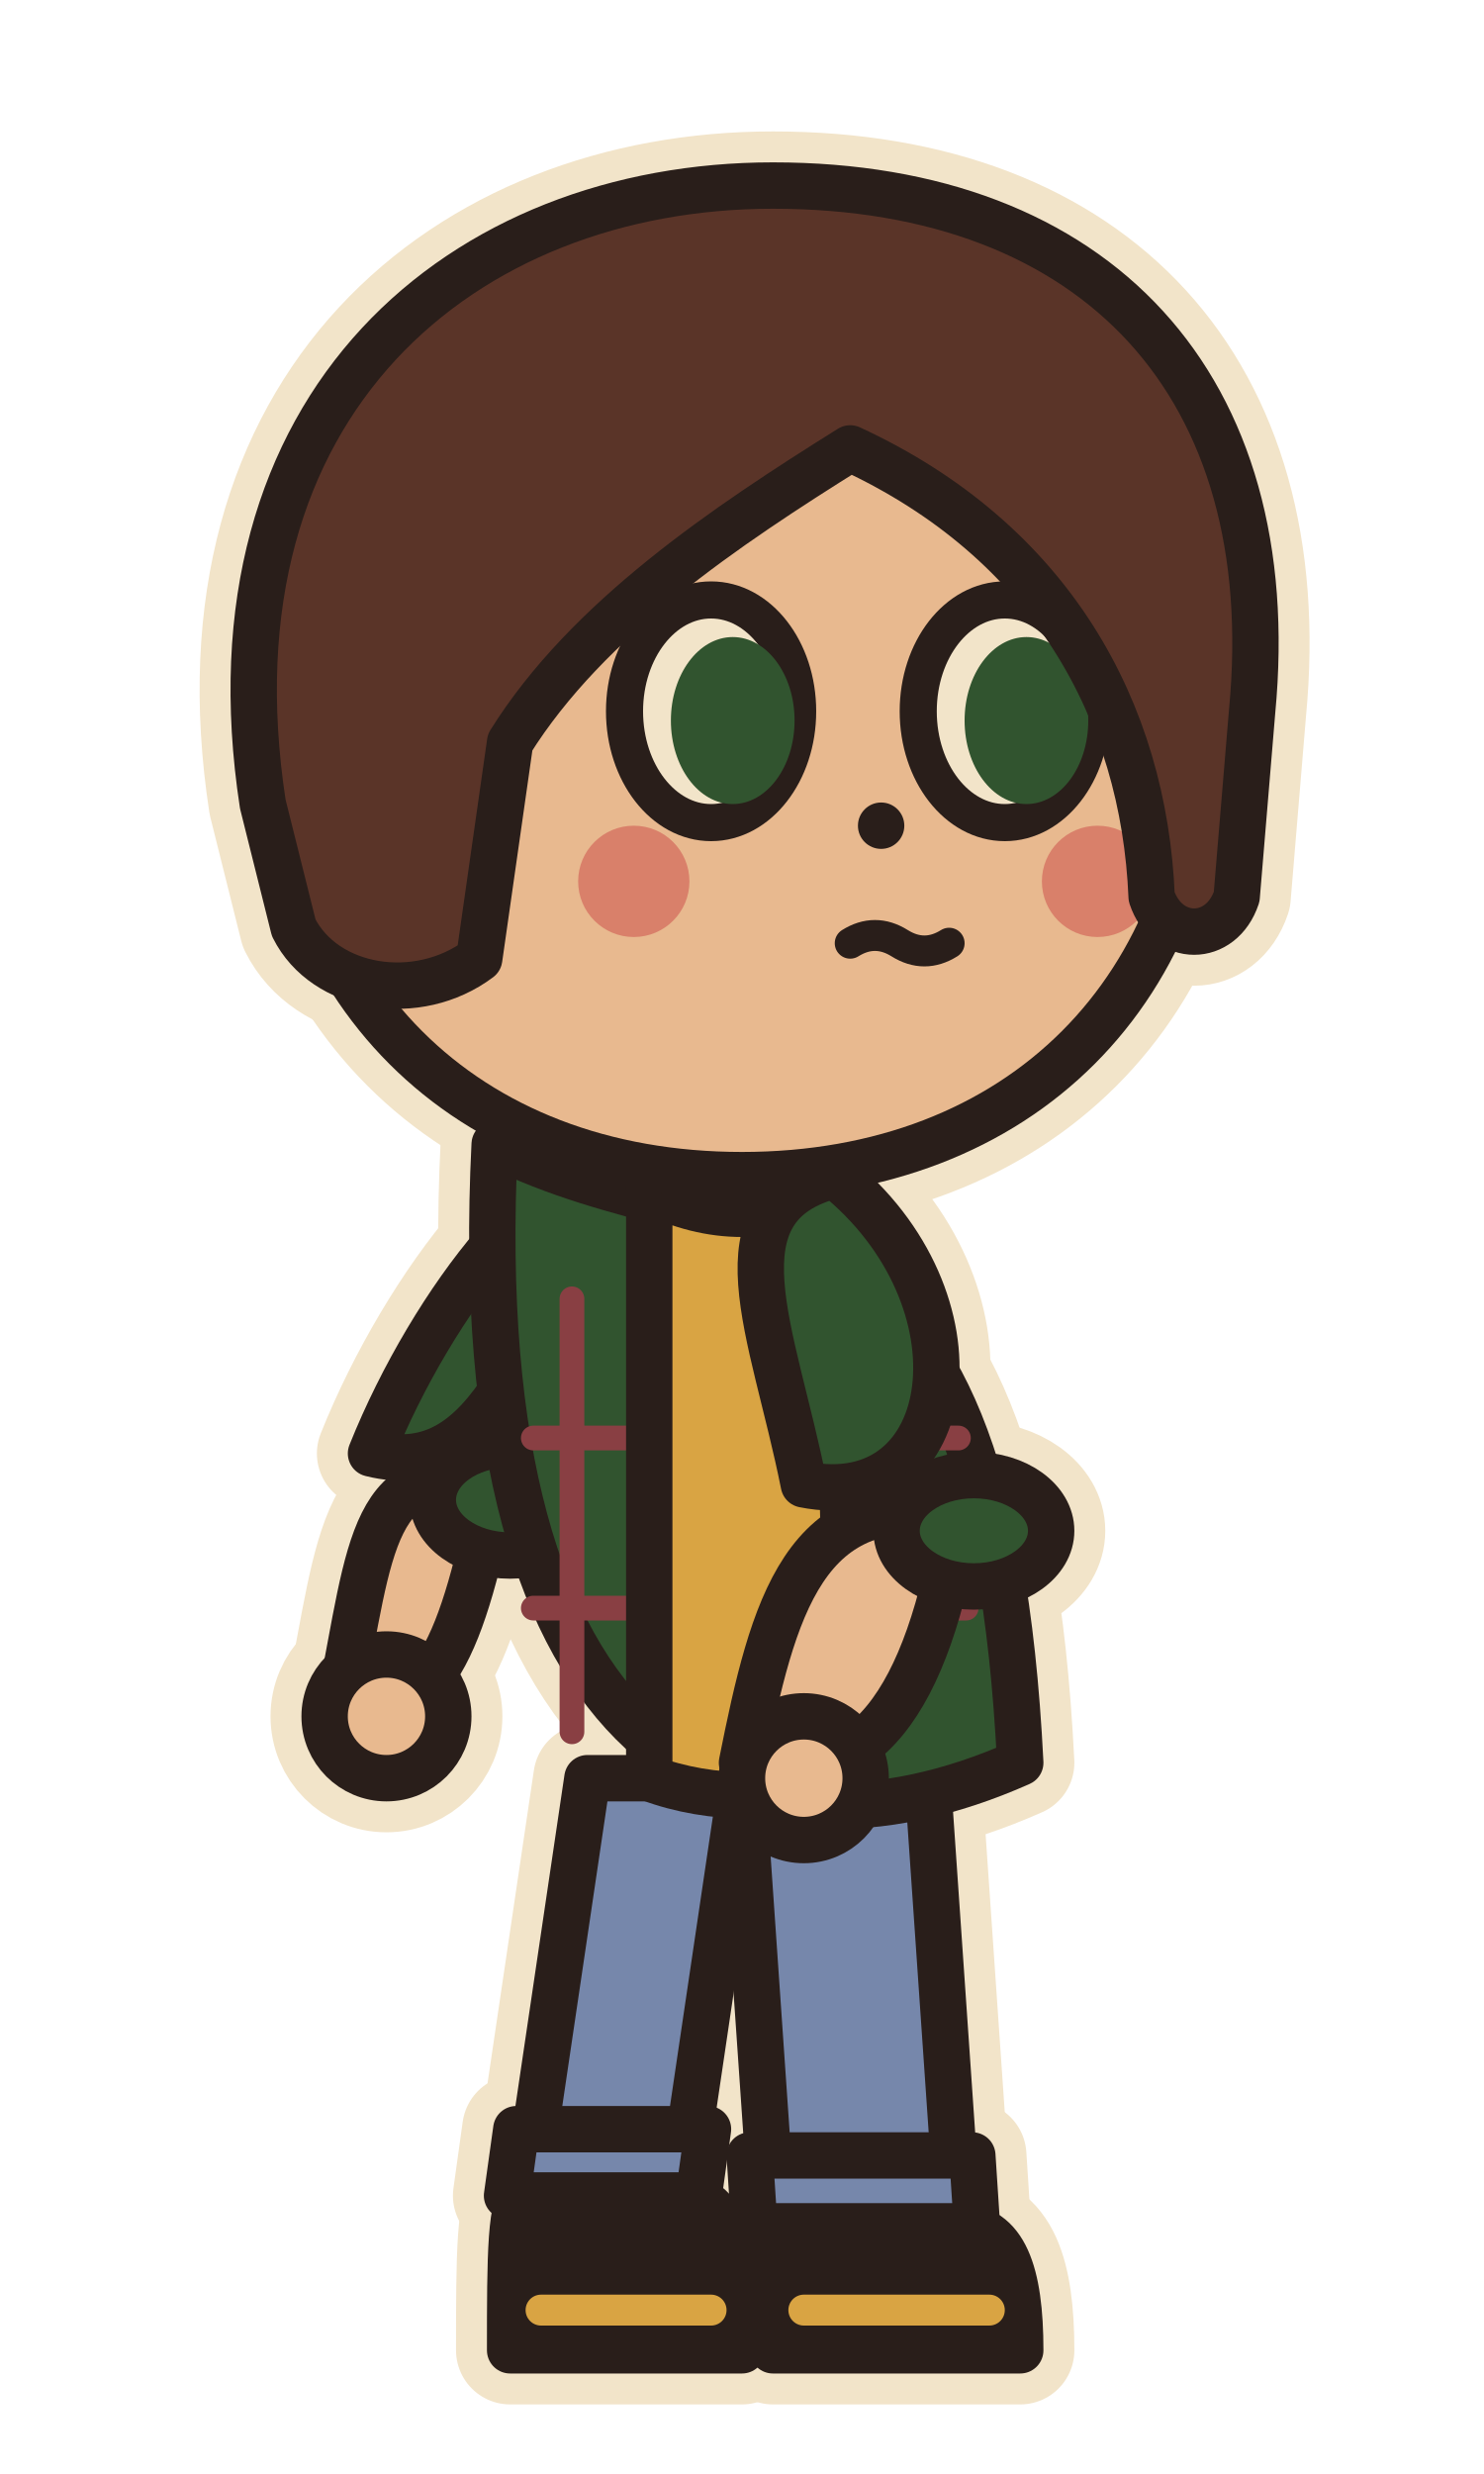
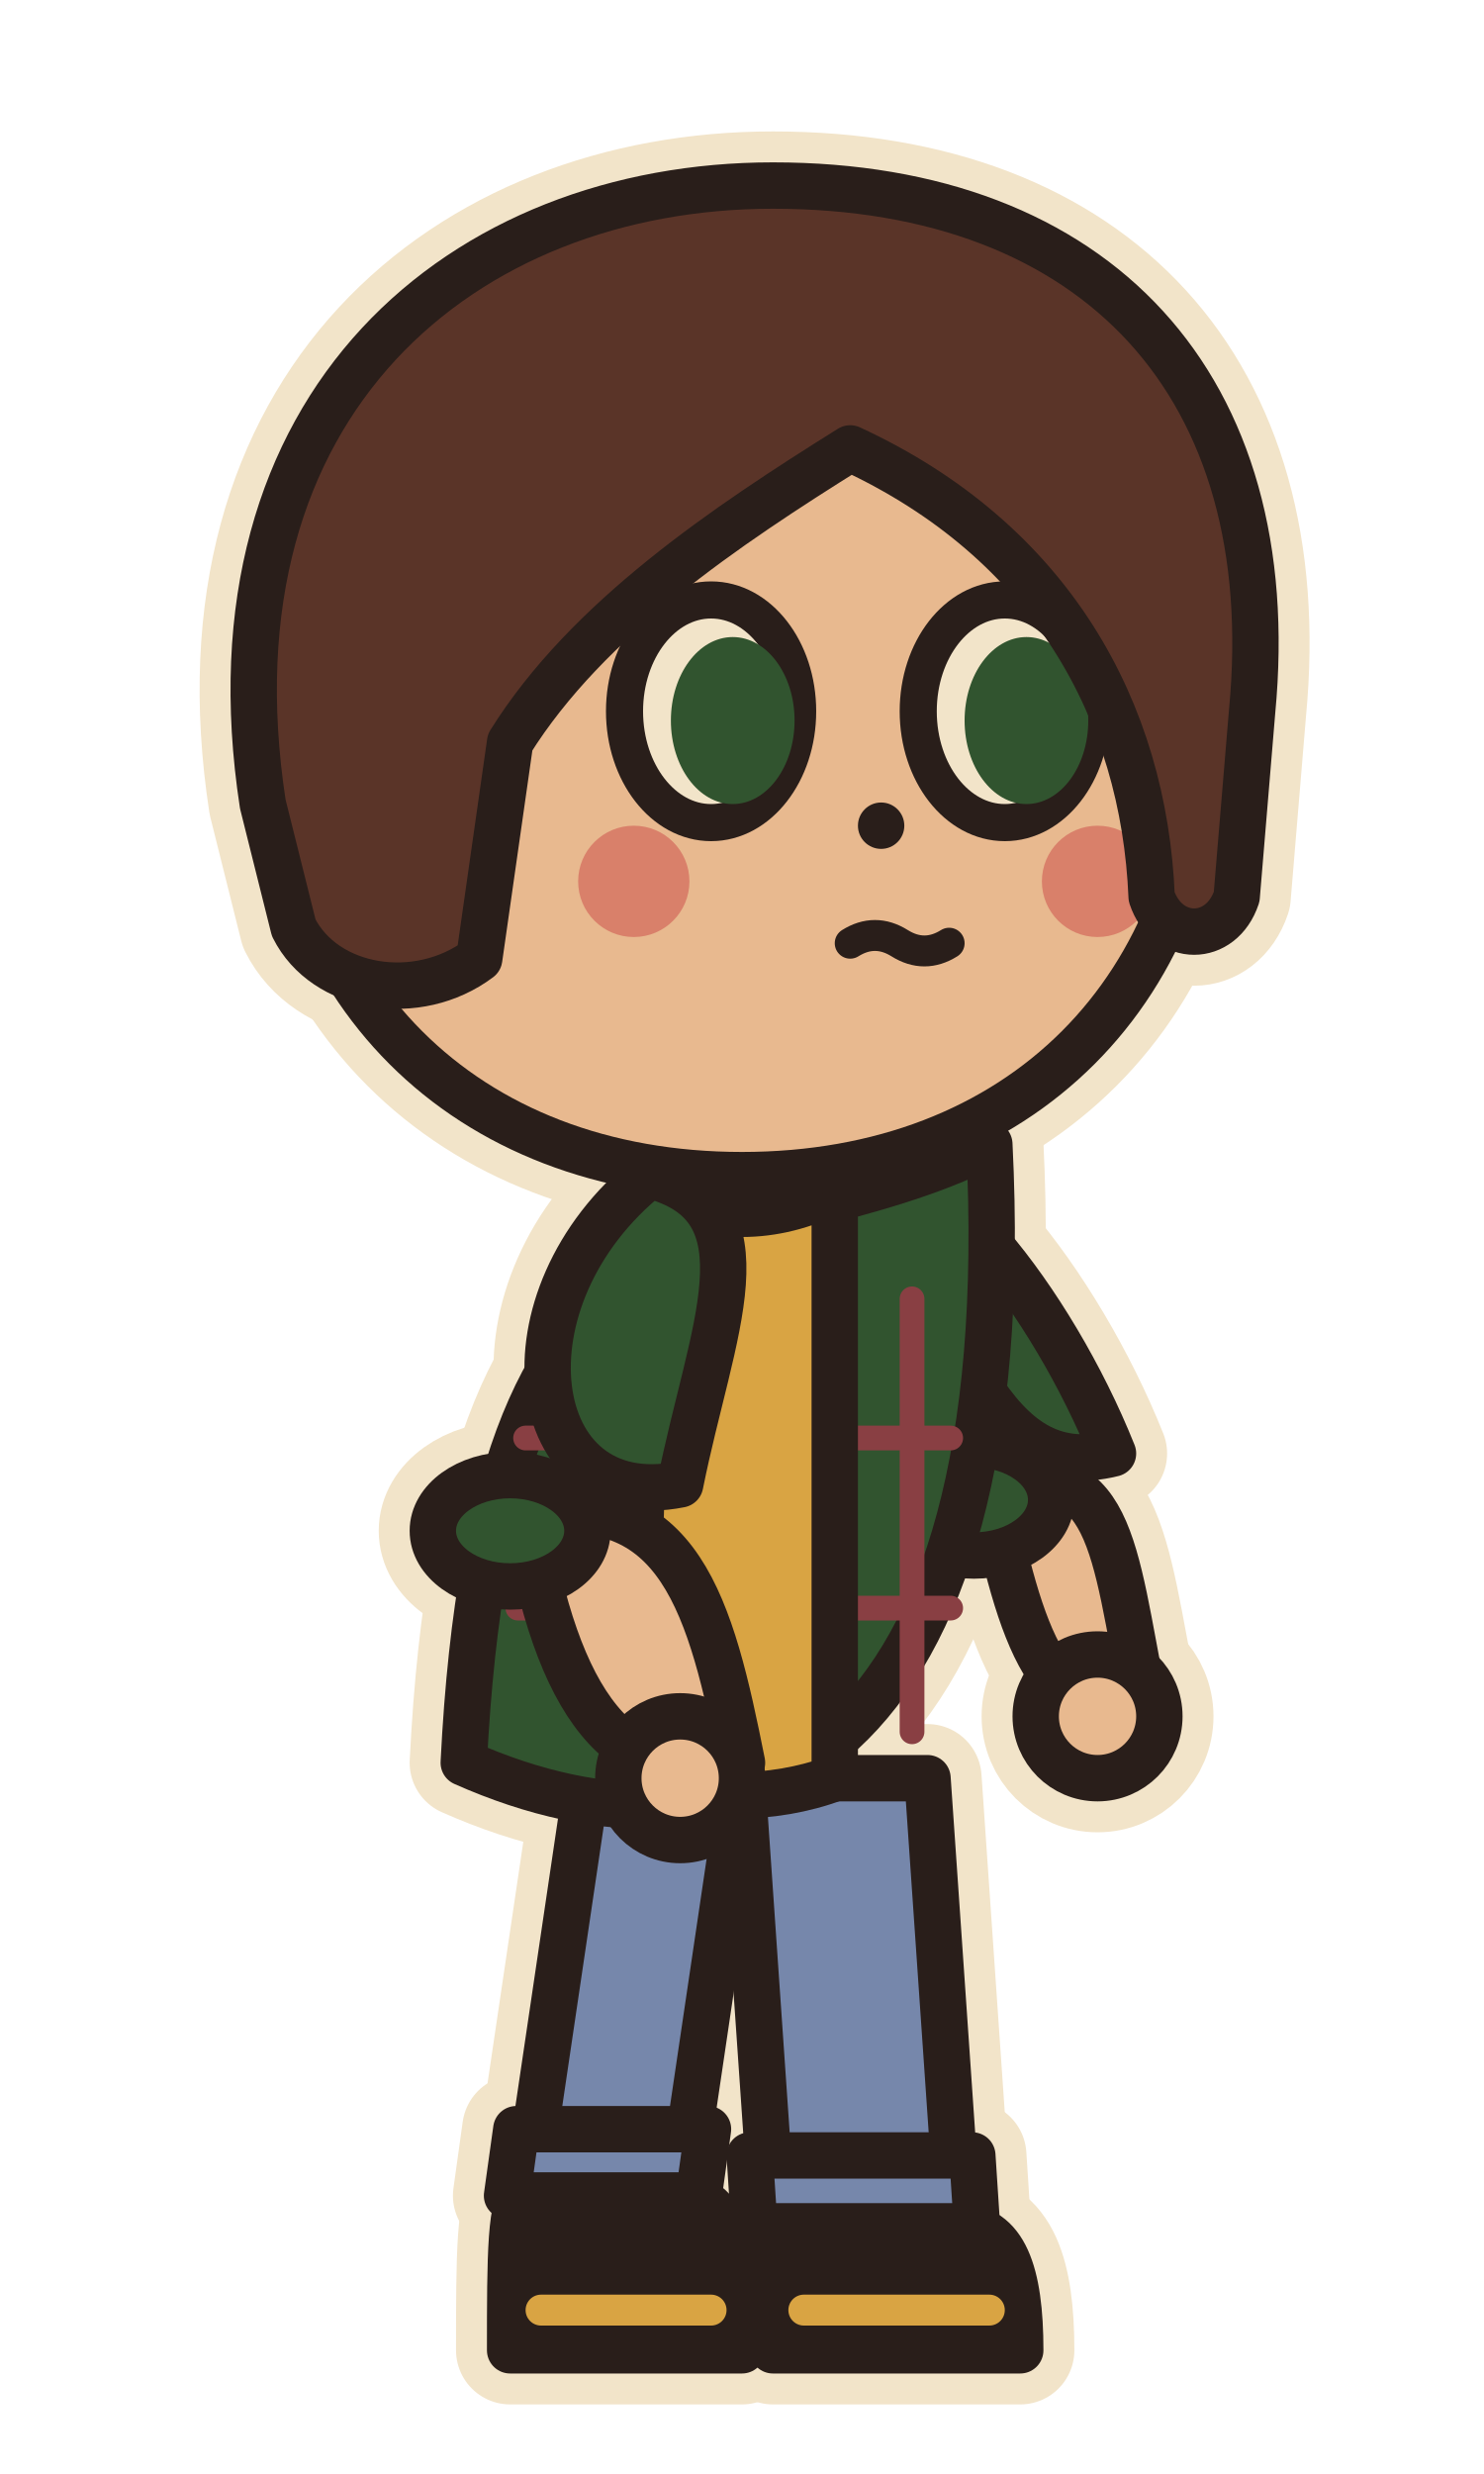
<svg xmlns="http://www.w3.org/2000/svg" viewBox="0 0 96 160" width="96" height="160">
  <g fill="#f2e4c9" stroke="#f2e4c9" stroke-width="7" stroke-linejoin="round" stroke-linecap="round">
-     <path d="M 40,76 C 34,86 32,96 24,94 C 28,84 36,74 40,76 Z" fill="#f2e4c9" />
-     <path d="M 32,96 C 30,106 28,112 22,110 C 24,100 24,94 32,96 Z" fill="#f2e4c9" />
-     <ellipse cx="33" cy="97" rx="5" ry="3.6" fill="#f2e4c9" />
-     <circle cx="25" cy="111" r="4" fill="#f2e4c9" />
+     <path d="M 40,76 C 34,86 32,96 24,94 C 28,84 36,74 40,76 Z" fill="#f2e4c9" transform="translate(96 0) scale(-1 1)" />
+     <path d="M 32,96 C 30,106 28,112 22,110 C 24,100 24,94 32,96 Z" fill="#f2e4c9" transform="translate(96 0) scale(-1 1)" />
+     <ellipse cx="33" cy="97" rx="5" ry="3.6" fill="#f2e4c9" transform="translate(96 0) scale(-1 1)" />
+     <circle cx="25" cy="111" r="4" fill="#f2e4c9" transform="translate(96 0) scale(-1 1)" />
    <path d="M 38,115 L 34,142 L 44,142 L 48,115 Z" fill="#f2e4c9" />
    <path d="M 33.4,137.7 L 32.8,142 L 45.2,142 L 45.8,137.7 Z" fill="#f2e4c9" />
    <path d="M 34,142 L 44,142 C 47,142 48,146 48,152 L 33,152 C 33,146 33,142 34,142 Z" fill="#f2e4c9" />
    <path d="M 48,115 L 50,144 L 62,144 L 60,115 Z" fill="#f2e4c9" />
    <path d="M 48.5,139.4 L 48.8,144 L 63.2,144 L 62.9,139.4 Z" fill="#f2e4c9" />
    <path d="M 50,144 L 62,144 C 65,144 66,147 66,152 L 50,152 Z" fill="#f2e4c9" />
-     <path d="M 32,74 C 48,82 64,74 66,114 C 48,122 30,114 32,74 Z" fill="#f2e4c9" />
-     <path d="M 42,77 C 46,79 50,79 54,77 L 55,115 C 51,116.5 46,116.5 42,115 Z" fill="#f2e4c9" />
-     <path d="M 54,76 C 64,84 62,98 52,96 C 50,86 46,78 54,76 Z" fill="#f2e4c9" />
-     <path d="M 62,98 C 60,110 56,116 48,114 C 50,104 52,96 62,98 Z" fill="#f2e4c9" />
-     <ellipse cx="63" cy="99" rx="5" ry="3.6" fill="#f2e4c9" />
-     <circle cx="52" cy="115" r="4" fill="#f2e4c9" />
+     <path d="M 32,74 C 48,82 64,74 66,114 C 48,122 30,114 32,74 Z" fill="#f2e4c9" transform="translate(96 0) scale(-1 1)" />
+     <path d="M 42,77 C 46,79 50,79 54,77 L 55,115 C 51,116.5 46,116.5 42,115 Z" fill="#f2e4c9" transform="translate(96 0) scale(-1 1)" />
+     <path d="M 54,76 C 64,84 62,98 52,96 C 50,86 46,78 54,76 Z" fill="#f2e4c9" transform="translate(96 0) scale(-1 1)" />
+     <path d="M 62,98 C 60,110 56,116 48,114 C 50,104 52,96 62,98 Z" fill="#f2e4c9" transform="translate(96 0) scale(-1 1)" />
+     <ellipse cx="63" cy="99" rx="5" ry="3.6" fill="#f2e4c9" transform="translate(96 0) scale(-1 1)" />
+     <circle cx="52" cy="115" r="4" fill="#f2e4c9" transform="translate(96 0) scale(-1 1)" />
    <path d="M 48,18 C 66,18 78,30 78,46 C 78,64 66,76 48,76 C 30,76 18,64 18,46 C 18,30 30,18 48,18 Z" fill="#f2e4c9" />
    <path d="M 17,52 C 13,26 30,12 50,12 C 71,12 83,25 81,46 L 80,58 C 79,61 75.5,61 74.5,58 C 74,46 68,35 55,29 C 47,34 38,40 33,48 L 31,62 C 27,65 21,64 19,60 Z" fill="#f2e4c9" />
  </g>
  <g stroke="#291e1a" stroke-width="3" stroke-linejoin="round" stroke-linecap="round">
-     <path d="M 40,76 C 34,86 32,96 24,94 C 28,84 36,74 40,76 Z" fill="#31542f" />
-     <path d="M 32,96 C 30,106 28,112 22,110 C 24,100 24,94 32,96 Z" fill="#e8b98f" />
-     <ellipse cx="33" cy="97" rx="5" ry="3.6" fill="#31542f" />
-     <circle cx="25" cy="111" r="4" fill="#e8b98f" />
+     <path d="M 40,76 C 34,86 32,96 24,94 C 28,84 36,74 40,76 Z" fill="#31542f" transform="translate(96 0) scale(-1 1)" />
+     <path d="M 32,96 C 30,106 28,112 22,110 C 24,100 24,94 32,96 Z" fill="#e8b98f" transform="translate(96 0) scale(-1 1)" />
+     <ellipse cx="33" cy="97" rx="5" ry="3.6" fill="#31542f" transform="translate(96 0) scale(-1 1)" />
+     <circle cx="25" cy="111" r="4" fill="#e8b98f" transform="translate(96 0) scale(-1 1)" />
    <path d="M 38,115 L 34,142 L 44,142 L 48,115 Z" fill="#7687ab" />
    <path d="M 33.4,137.7 L 32.8,142 L 45.2,142 L 45.8,137.7 Z" fill="#7687ab" />
    <path d="M 34,142 L 44,142 C 47,142 48,146 48,152 L 33,152 C 33,146 33,142 34,142 Z" fill="#291e1a" />
    <path d="M 35,149.4 L 46,149.4" fill="none" stroke="#d9a443" stroke-width="2" />
    <path d="M 48,115 L 50,144 L 62,144 L 60,115 Z" fill="#7687ab" />
    <path d="M 48.5,139.4 L 48.8,144 L 63.2,144 L 62.9,139.4 Z" fill="#7687ab" />
    <path d="M 50,144 L 62,144 C 65,144 66,147 66,152 L 50,152 Z" fill="#291e1a" />
    <path d="M 52,149.4 L 64,149.4" fill="none" stroke="#d9a443" stroke-width="2" />
-     <path d="M 32,74 C 48,82 64,74 66,114 C 48,122 30,114 32,74 Z" fill="#31542f" />
-     <path d="M 37,84 L 37,112" fill="none" stroke="#893f43" stroke-width="1.6" />
-     <path d="M 34.5,93 L 42,93" fill="none" stroke="#893f43" stroke-width="1.6" />
-     <path d="M 34.5,104 L 42,104" fill="none" stroke="#893f43" stroke-width="1.6" />
-     <path d="M 59.5,84 L 59.5,108" fill="none" stroke="#893f43" stroke-width="1.6" />
-     <path d="M 55,93 L 62,93" fill="none" stroke="#893f43" stroke-width="1.6" />
-     <path d="M 55,104 L 62.5,104" fill="none" stroke="#893f43" stroke-width="1.6" />
-     <path d="M 42,77 C 46,79 50,79 54,77 L 55,115 C 51,116.5 46,116.5 42,115 Z" fill="#d9a443" />
-     <path d="M 54,76 C 64,84 62,98 52,96 C 50,86 46,78 54,76 Z" fill="#31542f" />
-     <path d="M 62,98 C 60,110 56,116 48,114 C 50,104 52,96 62,98 Z" fill="#e8b98f" />
-     <ellipse cx="63" cy="99" rx="5" ry="3.6" fill="#31542f" />
-     <circle cx="52" cy="115" r="4" fill="#e8b98f" />
+     <path d="M 32,74 C 48,82 64,74 66,114 C 48,122 30,114 32,74 Z" fill="#31542f" transform="translate(96 0) scale(-1 1)" />
+     <path d="M 37,84 L 37,112" fill="none" stroke="#893f43" stroke-width="1.6" transform="translate(96 0) scale(-1 1)" />
+     <path d="M 34.5,93 L 42,93" fill="none" stroke="#893f43" stroke-width="1.6" transform="translate(96 0) scale(-1 1)" />
+     <path d="M 34.5,104 L 42,104" fill="none" stroke="#893f43" stroke-width="1.6" transform="translate(96 0) scale(-1 1)" />
+     <path d="M 59.5,84 L 59.5,108" fill="none" stroke="#893f43" stroke-width="1.6" transform="translate(96 0) scale(-1 1)" />
+     <path d="M 55,93 L 62,93" fill="none" stroke="#893f43" stroke-width="1.6" transform="translate(96 0) scale(-1 1)" />
+     <path d="M 55,104 L 62.5,104" fill="none" stroke="#893f43" stroke-width="1.6" transform="translate(96 0) scale(-1 1)" />
+     <path d="M 42,77 C 46,79 50,79 54,77 L 55,115 C 51,116.5 46,116.5 42,115 Z" fill="#d9a443" transform="translate(96 0) scale(-1 1)" />
+     <path d="M 54,76 C 64,84 62,98 52,96 C 50,86 46,78 54,76 Z" fill="#31542f" transform="translate(96 0) scale(-1 1)" />
+     <path d="M 62,98 C 60,110 56,116 48,114 C 50,104 52,96 62,98 Z" fill="#e8b98f" transform="translate(96 0) scale(-1 1)" />
+     <ellipse cx="63" cy="99" rx="5" ry="3.6" fill="#31542f" transform="translate(96 0) scale(-1 1)" />
+     <circle cx="52" cy="115" r="4" fill="#e8b98f" transform="translate(96 0) scale(-1 1)" />
    <path d="M 48,18 C 66,18 78,30 78,46 C 78,64 66,76 48,76 C 30,76 18,64 18,46 C 18,30 30,18 48,18 Z" fill="#e8b98f" />
    <circle cx="41" cy="57" r="3.6" fill="#d9806a" stroke="none" />
    <circle cx="71" cy="57" r="3.6" fill="#d9806a" stroke="none" />
    <ellipse cx="46" cy="46" rx="5.6" ry="7.2" fill="#f2e4c9" stroke-width="2.4" />
    <ellipse cx="47.4" cy="46.6" rx="4" ry="5.4" fill="#31542f" stroke="none" />
    <ellipse cx="65" cy="46" rx="5.6" ry="7.2" fill="#f2e4c9" stroke-width="2.4" />
    <ellipse cx="66.4" cy="46.6" rx="4" ry="5.4" fill="#31542f" stroke="none" />
    <circle cx="57" cy="53.4" r="1.5" fill="#291e1a" stroke="none" />
    <path d="M 55,61 Q 56.6,60 58.2,61 Q 59.8,62 61.4,61" fill="none" stroke-width="2" />
    <path d="M 17,52 C 13,26 30,12 50,12 C 71,12 83,25 81,46 L 80,58 C 79,61 75.5,61 74.5,58 C 74,46 68,35 55,29 C 47,34 38,40 33,48 L 31,62 C 27,65 21,64 19,60 Z" fill="#5a3428" />
  </g>
</svg>
